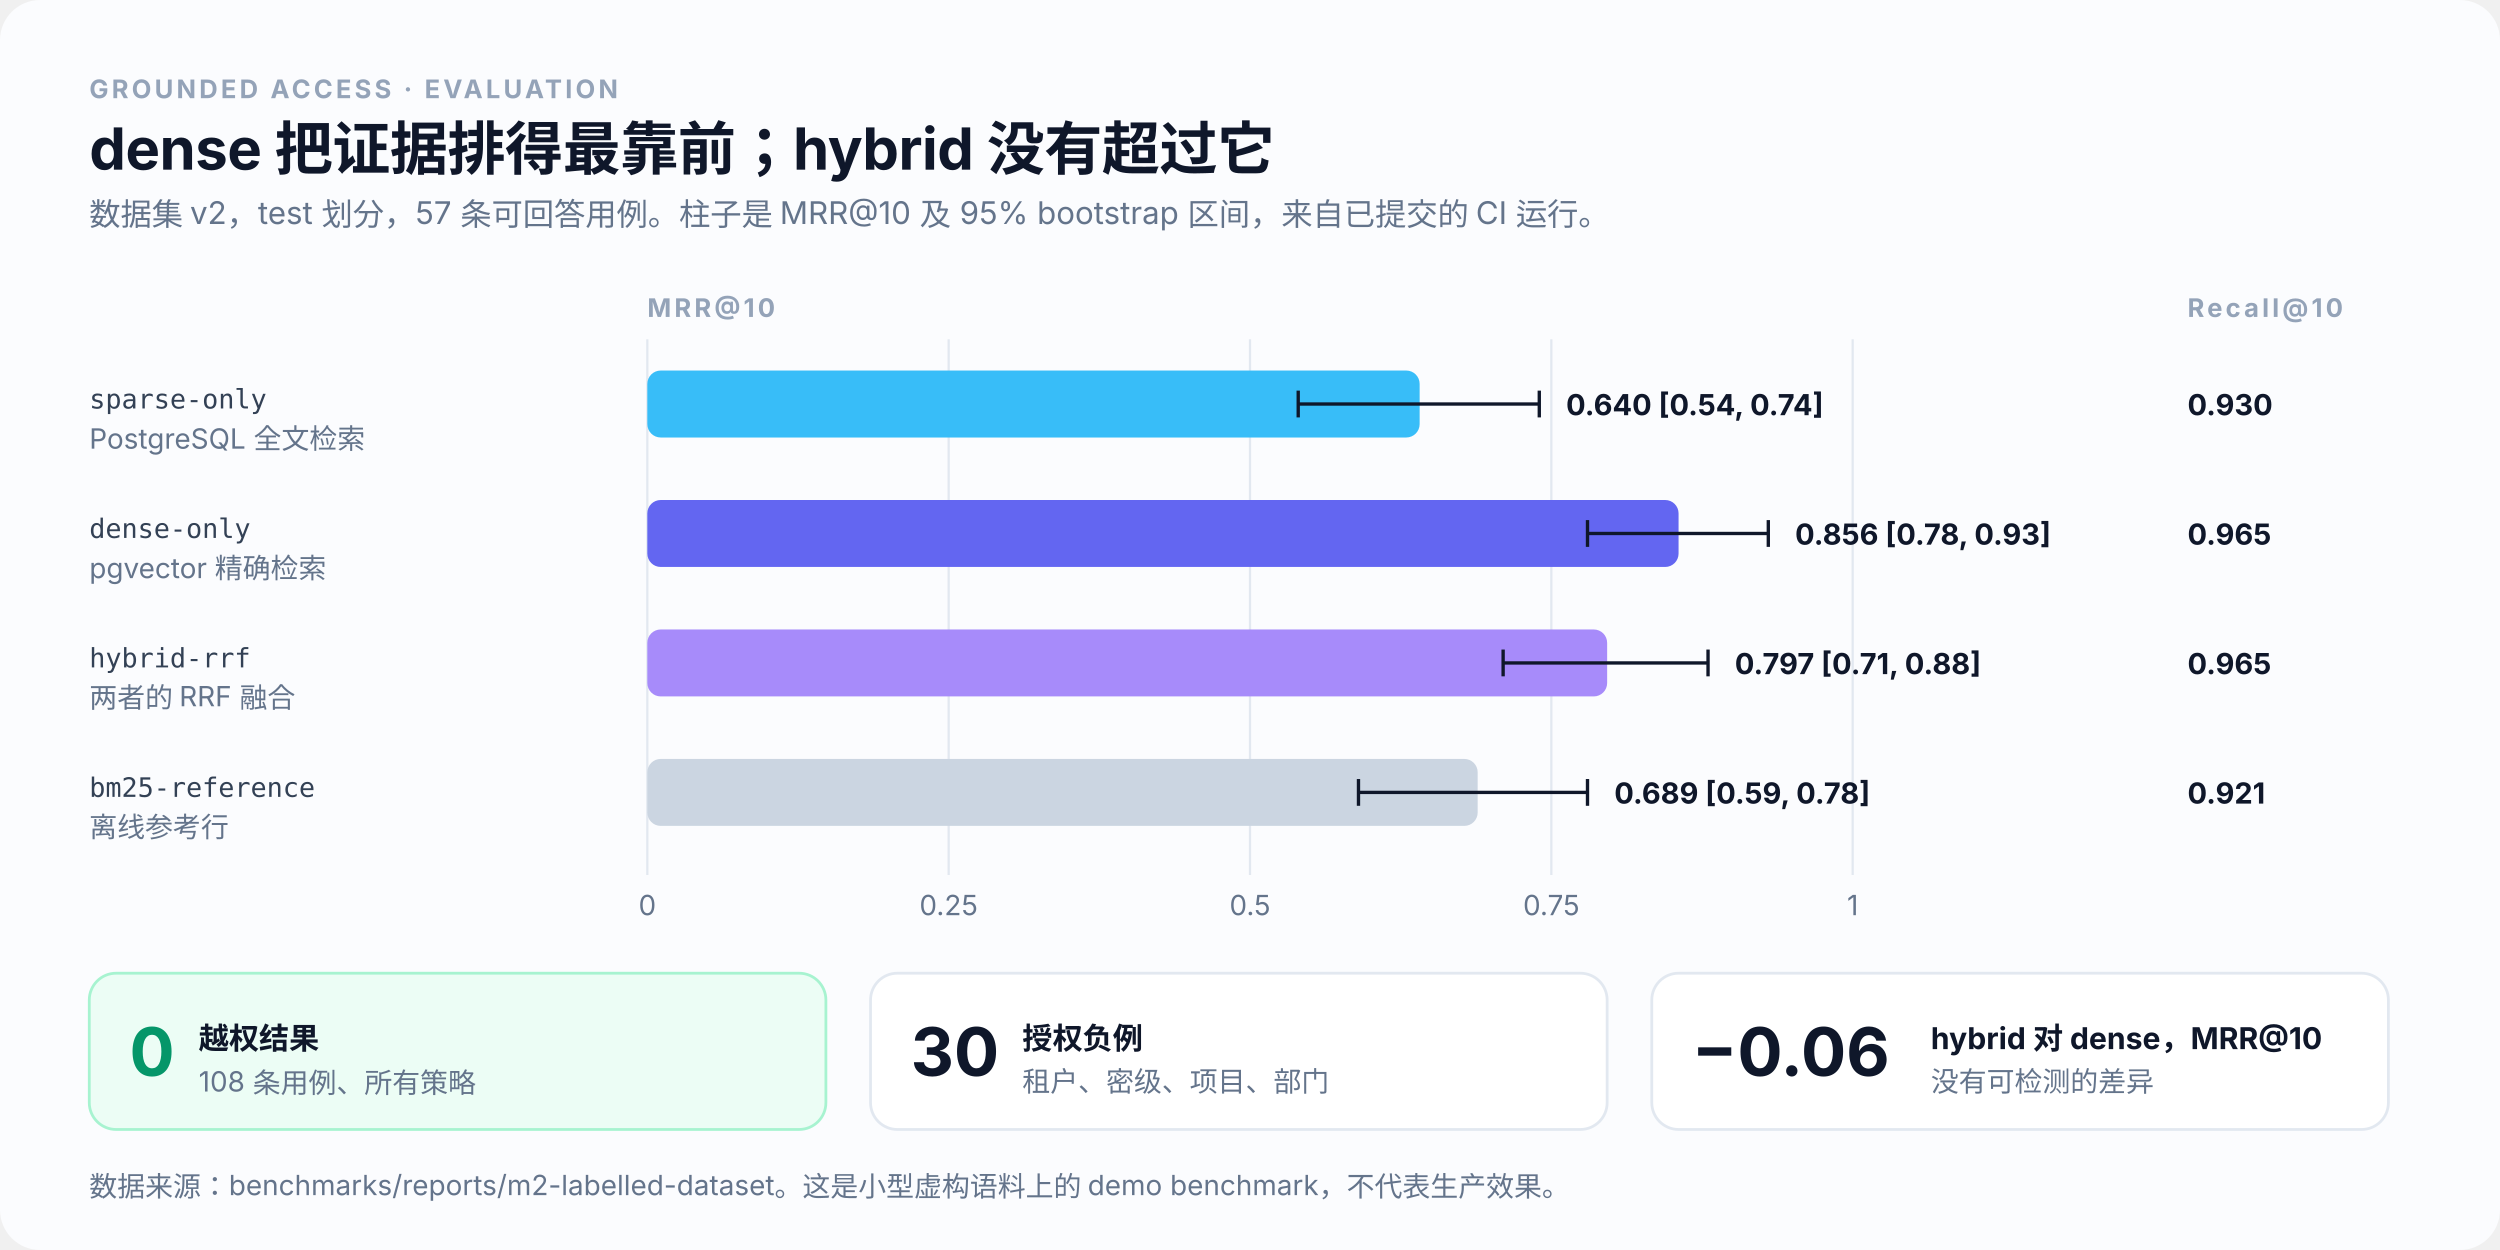
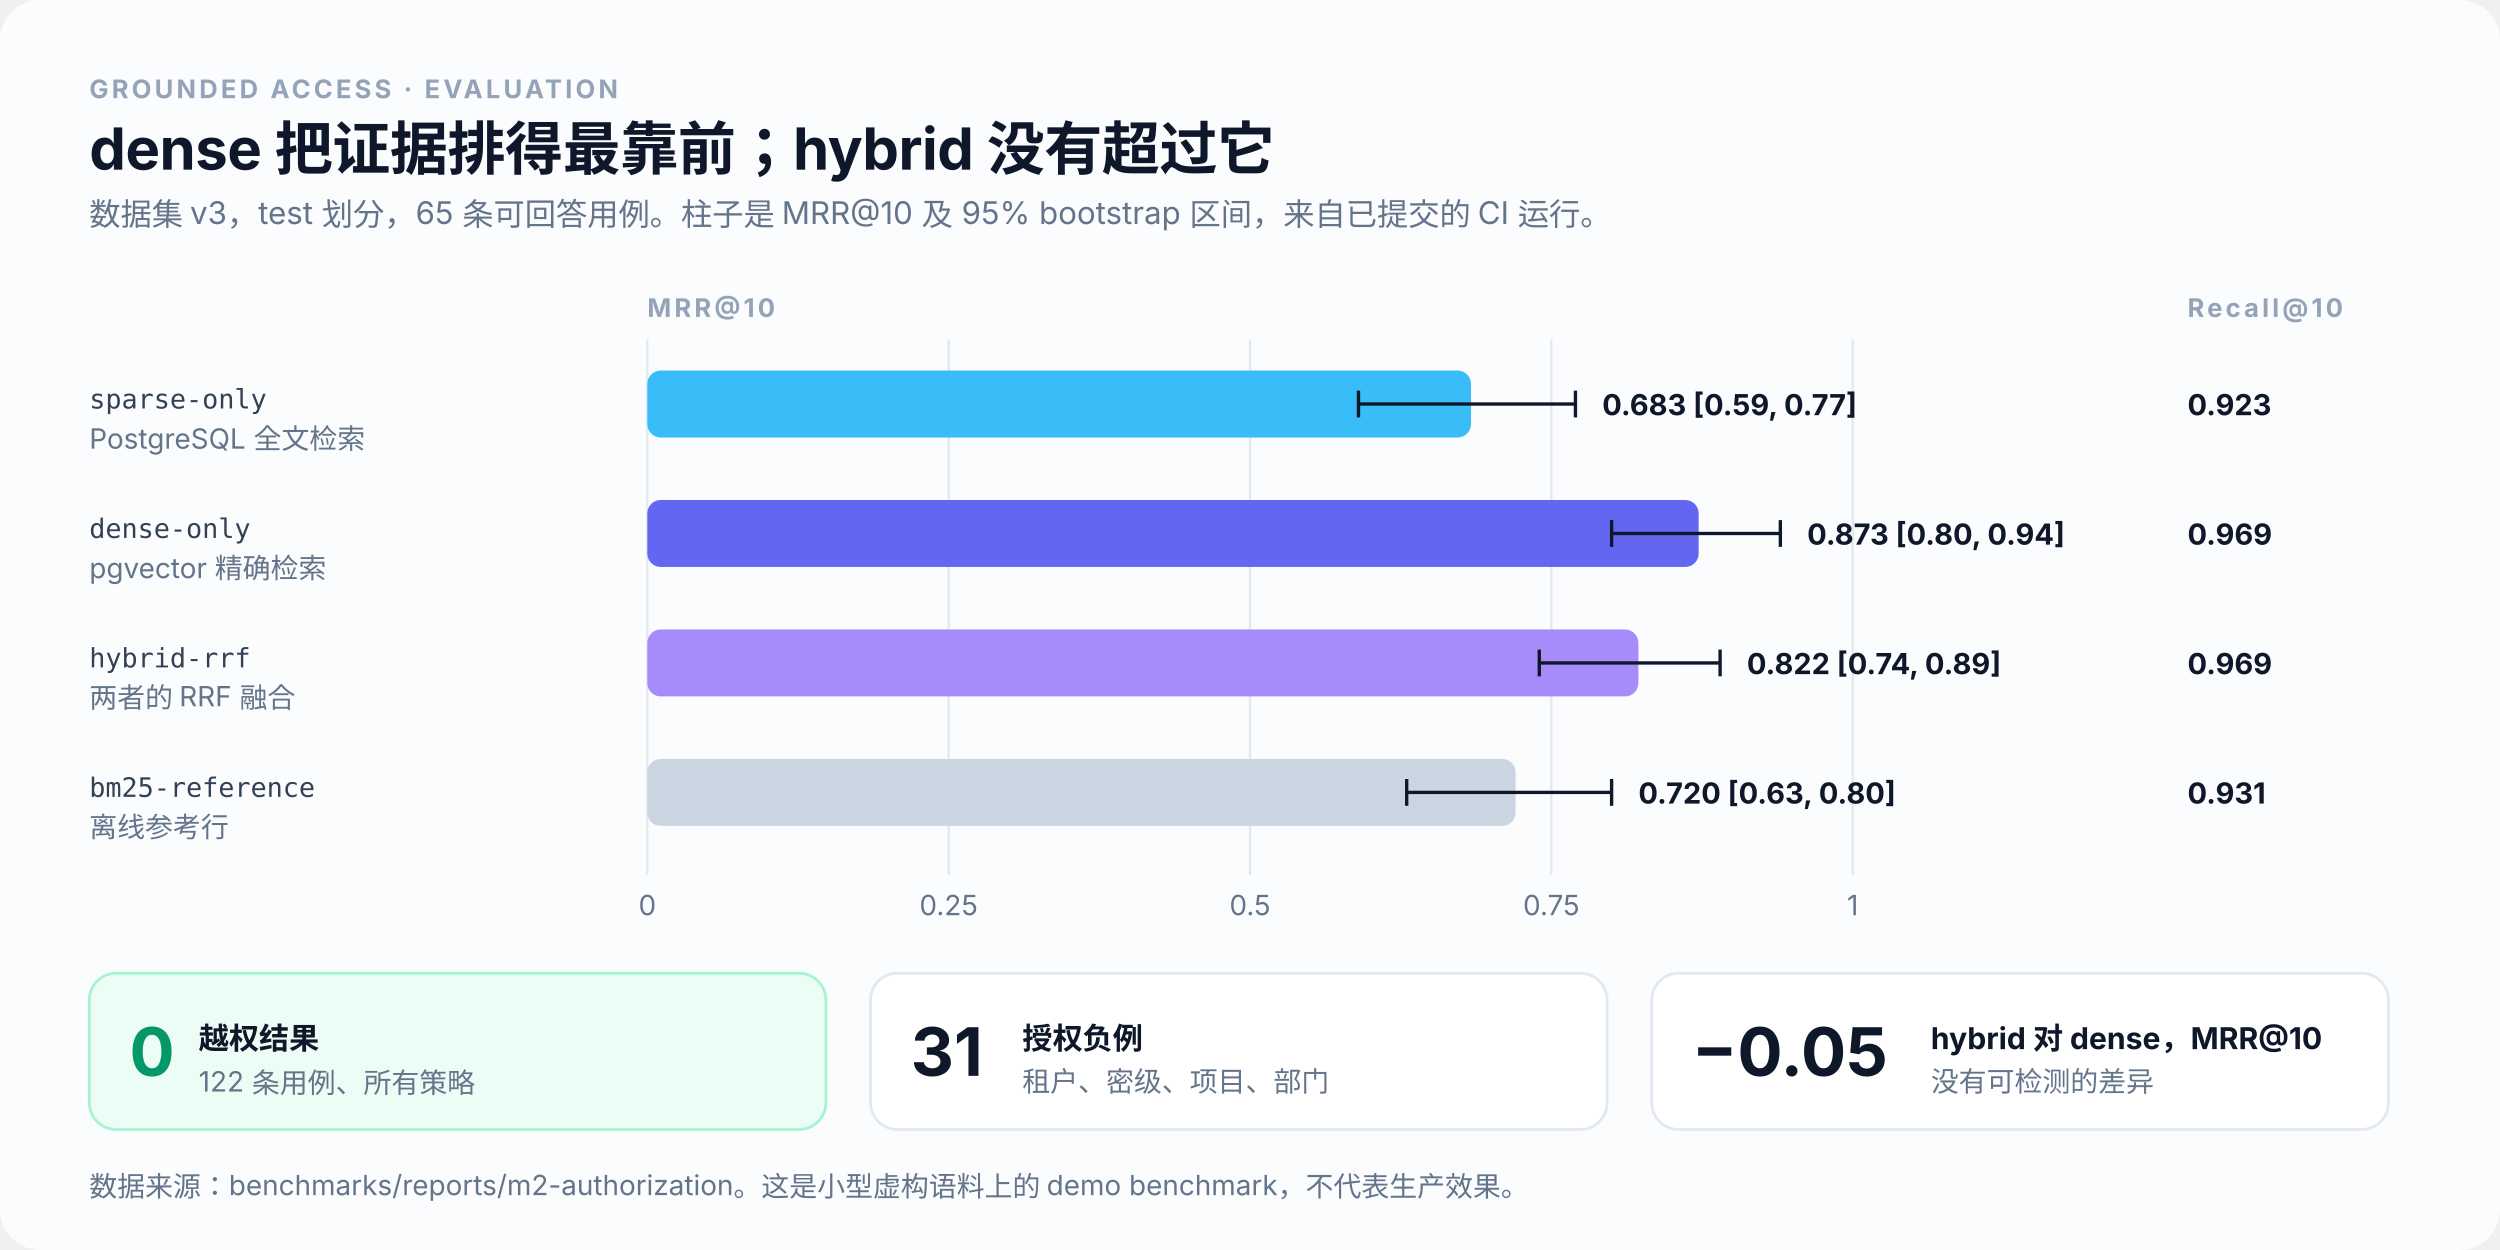
<svg xmlns="http://www.w3.org/2000/svg" viewBox="0 0 1120 560" width="1120" height="560" role="img" aria-labelledby="ttl dsc" style="max-width:100%;height:auto">
  <defs>
    <marker id="ar" viewBox="0 0 10 10" refX="9" refY="5" markerWidth="7" markerHeight="7" orient="auto-start-reverse">
      <path class="mk" d="M0 0 L10 5 L0 10 z" />
    </marker>
    <marker id="ar-v" viewBox="0 0 10 10" refX="9" refY="5" markerWidth="7" markerHeight="7" orient="auto-start-reverse">
      <path class="mk-v" d="M0 0 L10 5 L0 10 z" />
    </marker>
  </defs>
  <style>
    text{font-family:-apple-system,BlinkMacSystemFont,"Segoe UI","PingFang SC","Hiragino Sans GB","Microsoft YaHei",Inter,Roboto,sans-serif;}
    .bg{fill:#FBFCFE}
    .kicker{font-size:11.5px;font-weight:700;fill:#94A3B8;letter-spacing:1.4px}
    .title{font-size:26px;font-weight:700;fill:#0F172A;letter-spacing:-.2px}
    .sub{font-size:14px;fill:#64748B}
    .lbl{font-size:15px;font-weight:650;fill:#0F172A}
    .lbl-sm{font-size:13.5px;font-weight:650;fill:#0F172A}
    .txt{font-size:12.5px;fill:#64748B}
    .txt-d{font-size:12.5px;fill:#334155}
    .foot{font-size:12.5px;fill:#64748B}
    .mono{font-family:ui-monospace,SFMono-Regular,Menlo,Consolas,monospace;font-size:12px;font-weight:500;fill:#334155}
    .code{font-family:ui-monospace,SFMono-Regular,Menlo,Consolas,monospace;font-size:12.5px;fill:#E2E8F0}
    .codek{font-family:ui-monospace,SFMono-Regular,Menlo,Consolas,monospace;font-size:12.5px;fill:#7DD3FC}
    .num{font-size:13px;font-weight:650;fill:#0F172A}
    .big{font-size:30px;font-weight:700;fill:#0F172A}
    .bigok{font-size:30px;font-weight:700;fill:#059669}
    .card{fill:#FFFFFF;stroke:#E2E8F0;stroke-width:1.25}
    .dash{fill:#FFFFFF;stroke:#CBD5E1;stroke-width:1.25;stroke-dasharray:5 4}
    .group{fill:#F1F5F9;fill-opacity:.55;stroke:#E2E8F0;stroke-width:1.25}
    .blue{fill:#EFF6FF;stroke:#BFDBFE;stroke-width:1.25}
    .teal{fill:#F0FDFA;stroke:#99F6E4;stroke-width:1.25}
    .violet{fill:#F5F3FF;stroke:#DDD6FE;stroke-width:1.25}
    .amber{fill:#FFFBEB;stroke:#FDE68A;stroke-width:1.25}
    .rose{fill:#FFF1F2;stroke:#FECDD3;stroke-width:1.25}
    .green{fill:#ECFDF5;stroke:#A7F3D0;stroke-width:1.25}
    .dark{fill:#0F172A}
    .ln{stroke:#94A3B8;stroke-width:1.5;fill:none}
    .ln-v{stroke:#6366F1;stroke-width:1.75;fill:none}
    .mk{fill:#94A3B8}.mk-v{fill:#6366F1}
    .bar-s{fill:#38BDF8}.bar-d{fill:#6366F1}.bar-h{fill:#A78BFA}.bar-r{fill:#CBD5E1}
    .axis{stroke:#E2E8F0;stroke-width:1}
    .whisk{stroke:#0F172A;stroke-width:1.5}
    .pill-ok{fill:#D1FAE5}.pill-ok-t{font-size:11.5px;font-weight:700;fill:#047857}
    .pill-now{fill:#E0E7FF}.pill-now-t{font-size:11.5px;font-weight:700;fill:#4338CA}
    .pill-next{fill:#F1F5F9}.pill-next-t{font-size:11.5px;font-weight:700;fill:#64748B}
  </style>
  <rect class="bg" width="1120" height="560" rx="18" />
  <text class="kicker" x="40" y="44">GROUNDED ACCESS · EVALUATION</text>
  <text class="title" x="40" y="76">dense 把证据排得最靠前；hybrid 没有超过它</text>
-   <text class="sub" x="40" y="101">数据集 v2，test 划分，57 条可回答用例。柱子是 MRR@10 及 95% bootstrap 区间，来自已提交的 CI 运行。</text>
+   <text class="sub" x="40" y="101">数据集 v3，test 划分，65 条可回答用例。柱子是 MRR@10 及 95% bootstrap 区间，来自已提交的 CI 运行。</text>
  <text class="kicker" x="290" y="142">MRR@10</text>
  <text class="kicker" x="980" y="142">Recall@10</text>
  <line class="axis" x1="290" y1="152" x2="290" y2="392" />
  <text class="txt" x="290" y="410" text-anchor="middle">0</text>
  <line class="axis" x1="425.0" y1="152" x2="425.0" y2="392" />
  <text class="txt" x="425.0" y="410" text-anchor="middle">0.25</text>
  <line class="axis" x1="560.0" y1="152" x2="560.0" y2="392" />
  <text class="txt" x="560.0" y="410" text-anchor="middle">0.5</text>
  <line class="axis" x1="695.0" y1="152" x2="695.0" y2="392" />
  <text class="txt" x="695.0" y="410" text-anchor="middle">0.75</text>
  <line class="axis" x1="830.0" y1="152" x2="830.0" y2="392" />
  <text class="txt" x="830.0" y="410" text-anchor="middle">1</text>
  <text class="mono" x="40" y="183">sparse-only</text>
  <text class="txt" x="40" y="201">PostgreSQL 全文检索</text>
-   <rect class="bar-s" x="290" y="166" width="346" height="30" rx="6" />
-   <path class="whisk" d="M581.6 181 L689.6 181 M581.6 175 v12 M689.6 175 v12" />
-   <text class="num" x="701.6" y="186">0.640  [0.54, 0.74]</text>
-   <text class="num" x="980" y="186">0.930</text>
+   <rect class="bar-s" x="290" y="166" width="369" height="30" rx="6" />
+   <path class="whisk" d="M608.6 181 L705.8 181 M608.6 175 v12 M705.8 175 v12" />
+   <text class="num" x="717.8" y="186">0.683  [0.59, 0.77]</text>
+   <text class="num" x="980" y="186">0.923</text>
  <text class="mono" x="40" y="241">dense-only</text>
  <text class="txt" x="40" y="259">pgvector 精确检索</text>
-   <rect class="bar-d" x="290" y="224" width="462" height="30" rx="6" />
-   <path class="whisk" d="M711.2 239 L792.2 239 M711.2 233 v12 M792.2 233 v12" />
-   <text class="num" x="804.2" y="244">0.856  [0.78, 0.93]</text>
-   <text class="num" x="980" y="244">0.965</text>
+   <rect class="bar-d" x="290" y="224" width="471" height="30" rx="6" />
+   <path class="whisk" d="M722.0 239 L797.6 239 M722.0 233 v12 M797.6 233 v12" />
+   <text class="num" x="809.6" y="244">0.873  [0.80, 0.94]</text>
+   <text class="num" x="980" y="244">0.969</text>
  <text class="mono" x="40" y="299">hybrid-rrf</text>
  <text class="txt" x="40" y="317">两者的 RRF 融合</text>
-   <rect class="bar-h" x="290" y="282" width="430" height="30" rx="6" />
-   <path class="whisk" d="M673.4 297 L765.2 297 M673.4 291 v12 M765.2 291 v12" />
-   <text class="num" x="777.2" y="302">0.797  [0.71, 0.88]</text>
-   <text class="num" x="980" y="302">0.965</text>
+   <rect class="bar-h" x="290" y="282" width="444" height="30" rx="6" />
+   <path class="whisk" d="M689.6 297 L770.6 297 M689.6 291 v12 M770.6 291 v12" />
+   <text class="num" x="782.6" y="302">0.822  [0.74, 0.89]</text>
+   <text class="num" x="980" y="302">0.969</text>
  <text class="mono" x="40" y="357">bm25-reference</text>
  <text class="txt" x="40" y="375">离线参考行</text>
-   <rect class="bar-r" x="290" y="340" width="372" height="30" rx="6" />
-   <path class="whisk" d="M608.6 355 L711.2 355 M608.6 349 v12 M711.2 349 v12" />
-   <text class="num" x="723.2" y="360">0.689  [0.59, 0.78]</text>
-   <text class="num" x="980" y="360">0.921</text>
+   <rect class="bar-r" x="290" y="340" width="389" height="30" rx="6" />
+   <path class="whisk" d="M630.2 355 L722.0 355 M630.2 349 v12 M722.0 349 v12" />
+   <text class="num" x="734.0" y="360">0.720  [0.63, 0.80]</text>
+   <text class="num" x="980" y="360">0.931</text>
  <rect class="green" x="40" y="436" width="330" height="70" rx="12" />
  <text class="bigok" x="58" y="482">0</text>
  <text class="lbl-sm" x="89" y="470">越权结果</text>
-   <text class="txt" x="89" y="489">108 条用例、所有策略</text>
+   <text class="txt" x="89" y="489">122 条用例、所有策略</text>
  <rect class="card" x="390" y="436" width="330" height="70" rx="12" />
-   <text class="big" x="408" y="482">30</text>
+   <text class="big" x="408" y="482">31</text>
  <text class="lbl-sm" x="458" y="470">授权负例</text>
  <text class="txt" x="458" y="489">租户、密级、项目、部门</text>
  <rect class="card" x="740" y="436" width="330" height="70" rx="12" />
-   <text class="big" x="758" y="482">−0.06</text>
+   <text class="big" x="758" y="482">−0.05</text>
  <text class="lbl-sm" x="865" y="470">hybrid 对 dense，MRR@10</text>
  <text class="txt" x="865" y="489">没有可检测的差异</text>
-   <text class="foot" x="40" y="536">数据来源：benchmarks/reports/m2-labelled-dataset。这是小型虚构语料上的 demo benchmark，不代表生产效果。</text>
+   <text class="foot" x="40" y="536">数据来源：benchmarks/reports/m2-authorization。这是小型虚构语料上的 demo benchmark，不代表生产效果。</text>
</svg>
